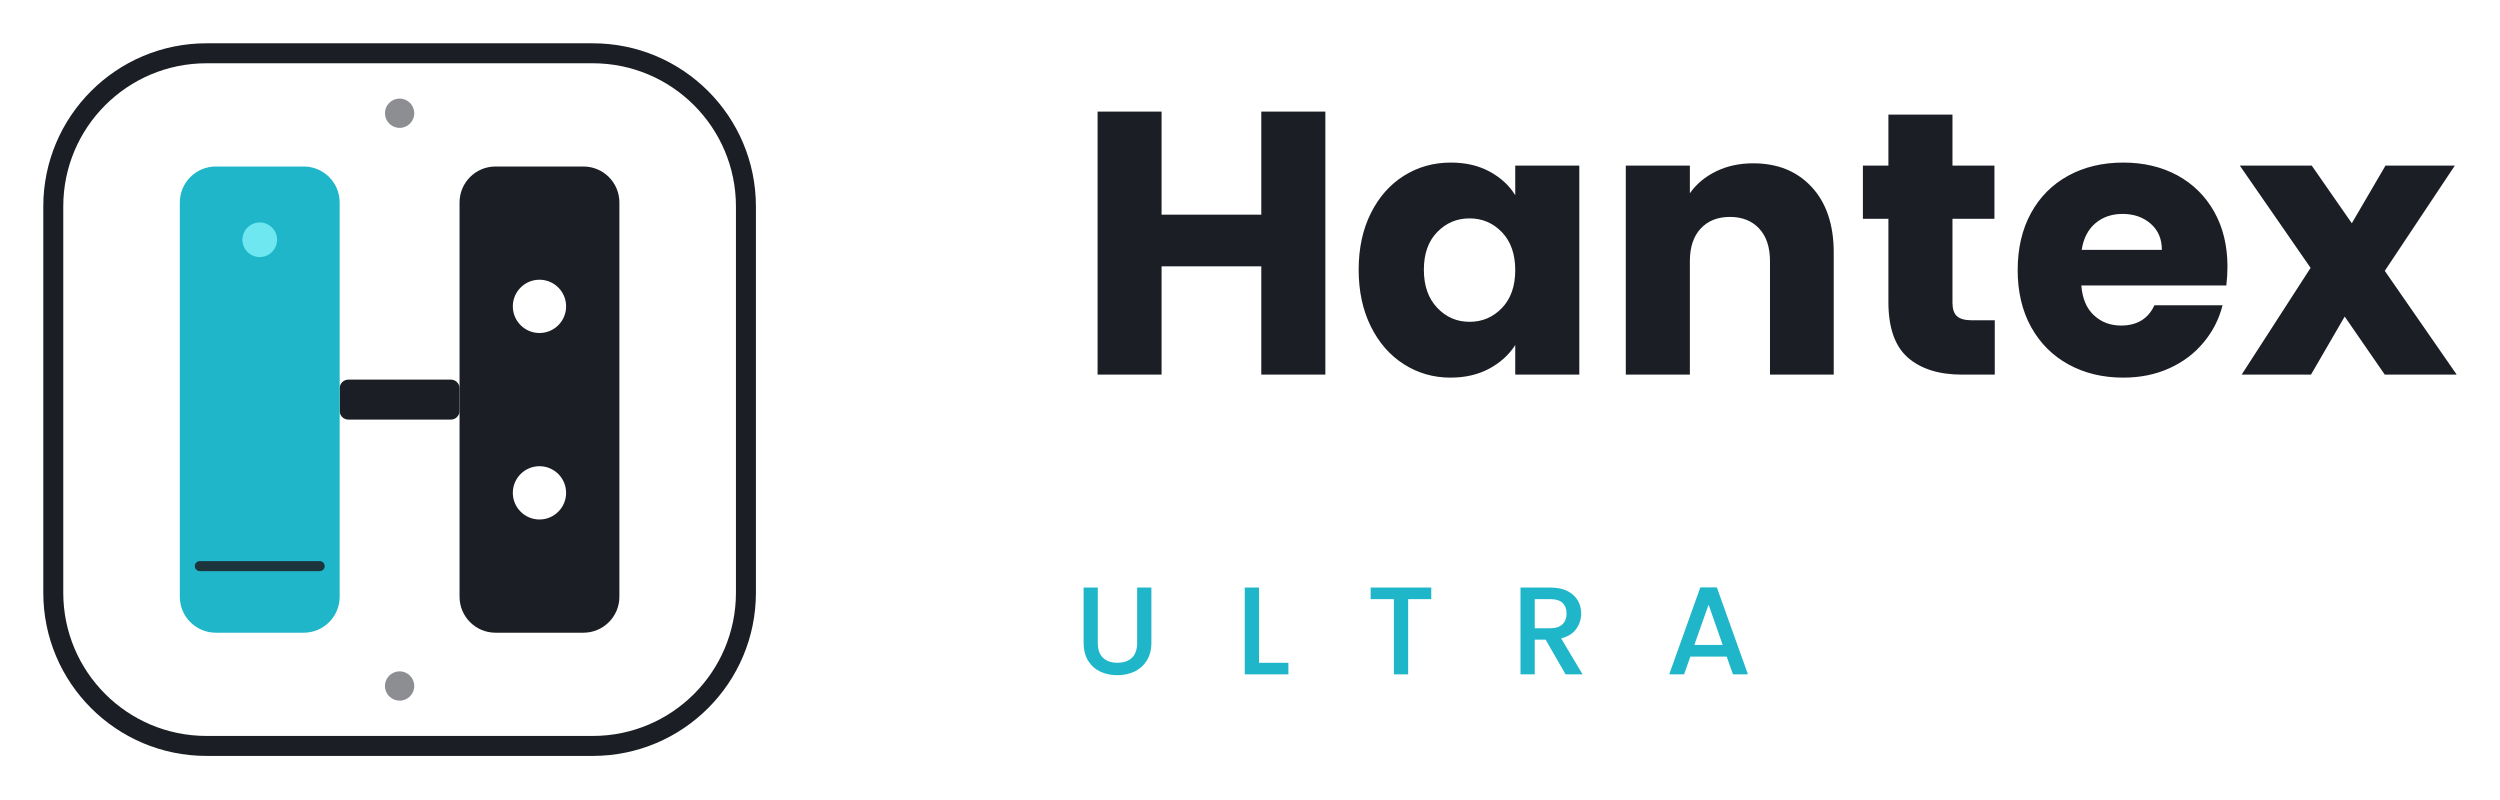
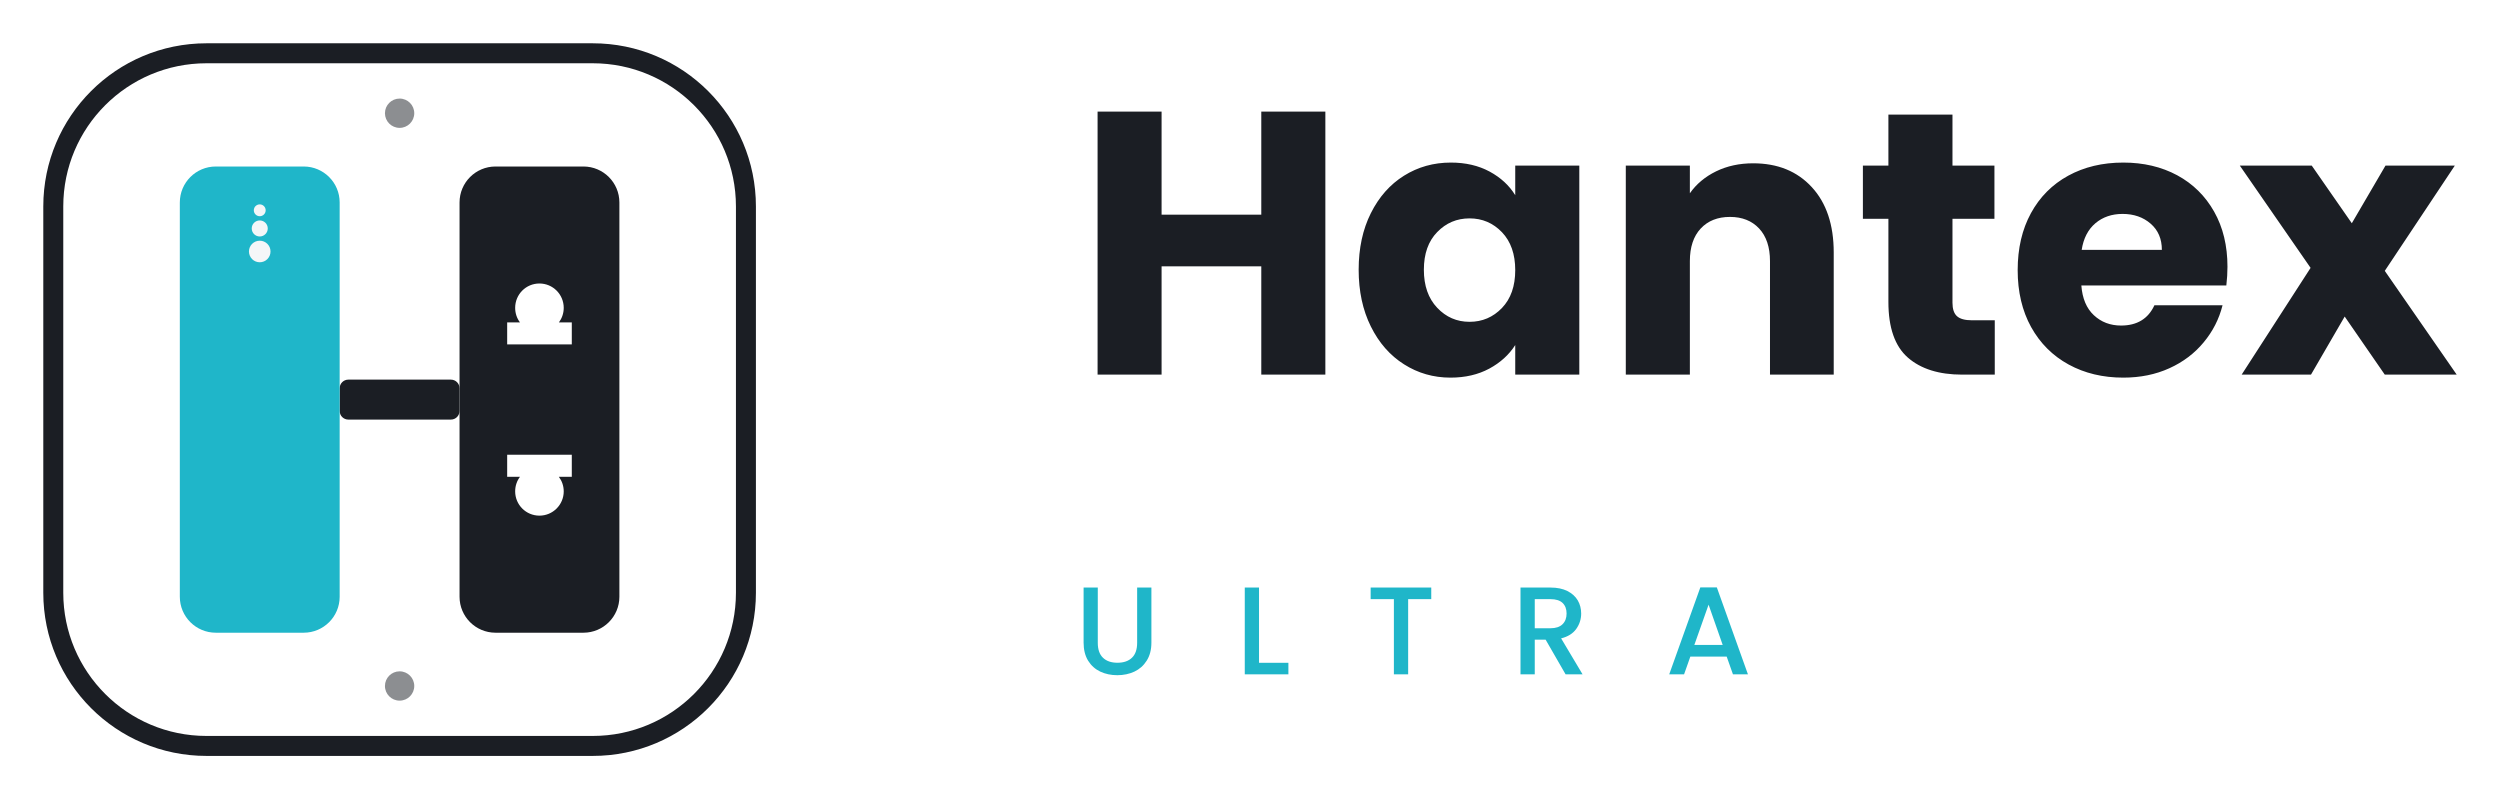
<svg xmlns="http://www.w3.org/2000/svg" viewBox="0 0 375.37 120" role="img" aria-labelledby="title">
  <rect x="8" y="8" width="104" height="104" rx="23" fill="none" stroke="#1B1E24" stroke-width="3" />
  <g fill="#1B1E24" fill-opacity=".5">
    <circle cx="60" cy="17" r="2.2" />
    <circle cx="60" cy="103" r="2.2" />
  </g>
  <rect x="51" y="57" width="18" height="6" rx="1.3" fill="#1B1E24" />
  <rect x="27" y="25" width="24" height="70" rx="5.4" fill="#1FB6C9" />
-   <path d="M30 85h18" stroke="#1B1E24" stroke-opacity=".85" stroke-width="1.5" stroke-linecap="round" />
-   <circle cx="39" cy="36" r="2.6" fill="#6EE7F0" />
-   <path fill="#1B1E24" fill-rule="evenodd" d="M74.4 25h13.2a5.4 5.4 0 0 1 5.4 5.4v59.2a5.4 5.4 0 0 1-5.4 5.4H74.4a5.4 5.4 0 0 1-5.4-5.4V30.4a5.4 5.4 0 0 1 5.4-5.4ZM85 46a4 4 0 1 0-8 0 4 4 0 1 0 8 0ZM85 74a4 4 0 1 0-8 0 4 4 0 1 0 8 0Z" />
+   <g fill="#F4F6F8">
+     <circle cx="39" cy="31.576" r="0.89" />
+     <circle cx="39" cy="34.303" r="1.204" />
+     <circle cx="39" cy="37.76" r="1.62" />
+   </g>
+   <path fill="#1B1E24" fill-rule="evenodd" d="M74.4 25h13.2a5.4 5.4 0 0 1 5.4 5.4v59.2a5.4 5.4 0 0 1-5.4 5.4H74.4a5.4 5.4 0 0 1-5.4-5.4V30.4a5.4 5.4 0 0 1 5.4-5.4ZM85.854 51.709L76.151 51.709L76.151 48.406L78.071 48.406C77.614 47.8 77.351 47.046 77.351 46.223C77.351 44.2 78.974 42.566 80.997 42.566C83.008 42.566 84.643 44.2 84.643 46.223C84.643 47.046 84.368 47.8 83.923 48.406L85.854 48.406ZM85.854 71.594L83.911 71.594C84.368 72.2 84.643 72.954 84.643 73.777C84.643 75.789 83.008 77.423 80.997 77.423C78.974 77.423 77.351 75.789 77.351 73.777C77.351 72.954 77.614 72.2 78.071 71.594L76.151 71.594L76.151 68.28L85.854 68.28Z" />
  <path fill="#1B1E24" d="M199 16.76V56.25H189.38V39.99H174.41V56.25H164.8V16.76H174.41V32.23H189.38V16.76ZM217.84 24.41Q221.16 24.41 223.66 25.76Q226.16 27.11 227.51 29.31V24.86H237.13V56.25H227.51V51.81Q226.11 54 223.61 55.35Q221.1 56.7 217.78 56.7Q213.96 56.7 210.81 54.7Q207.66 52.71 205.83 49.02Q204 45.34 204 40.5Q204 35.66 205.83 32.01Q207.66 28.35 210.81 26.38Q213.96 24.41 217.84 24.41ZM220.65 32.79Q217.78 32.79 215.79 34.85Q213.79 36.9 213.79 40.5Q213.79 44.1 215.79 46.21Q217.78 48.32 220.65 48.32Q223.52 48.32 225.52 46.24Q227.51 44.16 227.51 40.56Q227.51 36.96 225.52 34.87Q223.52 32.79 220.65 32.79ZM275.33 37.91V56.25H265.76V39.21Q265.76 36.06 264.13 34.31Q262.5 32.57 259.75 32.57Q256.99 32.57 255.36 34.31Q253.73 36.06 253.73 39.21V56.25H244.11V24.86H253.73V29.02Q255.19 26.94 257.66 25.73Q260.14 24.52 263.23 24.52Q268.75 24.52 272.04 28.1Q275.33 31.67 275.33 37.91ZM299.51 48.09V56.25H294.62Q289.39 56.25 286.46 53.69Q283.54 51.13 283.54 45.34V32.85H279.71V24.86H283.54V17.21H293.16V24.86H299.46V32.85H293.16V45.45Q293.16 46.86 293.83 47.47Q294.51 48.09 296.08 48.09ZM334.28 42.86H312.51Q312.73 45.79 314.39 47.33Q316.05 48.88 318.47 48.88Q322.07 48.88 323.48 45.84H333.71Q332.93 48.94 330.87 51.41Q328.82 53.89 325.73 55.29Q322.63 56.7 318.81 56.7Q314.2 56.7 310.6 54.73Q307 52.76 304.97 49.11Q302.95 45.45 302.95 40.56Q302.95 35.66 304.94 32.01Q306.94 28.35 310.54 26.38Q314.14 24.41 318.81 24.41Q323.36 24.41 326.91 26.32Q330.45 28.24 332.45 31.78Q334.45 35.32 334.45 40.05Q334.45 41.4 334.28 42.86ZM324.6 37.52Q324.6 35.04 322.91 33.58Q321.23 32.12 318.7 32.12Q316.28 32.12 314.62 33.52Q312.96 34.93 312.56 37.52ZM358.07 56.25 352.05 47.53 346.99 56.25H336.58L346.93 40.22L336.3 24.86H347.1L353.12 33.52L358.18 24.86H368.59L358.07 40.67L368.87 56.25Z" />
  <path fill="#1FB6C9" d="M164.83 88.22V96.52Q164.83 98.01 165.61 98.76Q166.39 99.51 167.78 99.51Q169.18 99.51 169.96 98.76Q170.74 98.01 170.74 96.52V88.22H172.88V96.49Q172.88 98.08 172.18 99.19Q171.49 100.29 170.33 100.84Q169.16 101.38 167.76 101.38Q166.35 101.38 165.2 100.84Q164.05 100.29 163.37 99.19Q162.7 98.08 162.7 96.49V88.22ZM189.04 99.52H193.45V101.25H186.9V88.22H189.04ZM214.9 88.22V89.96H211.43V101.25H209.29V89.96H205.8V88.22ZM235.07 101.25 232.07 96.04H230.44V101.25H228.3V88.22H232.8Q234.3 88.22 235.34 88.74Q236.38 89.27 236.9 90.15Q237.41 91.03 237.41 92.12Q237.41 93.39 236.67 94.43Q235.93 95.47 234.4 95.85L237.62 101.25ZM230.44 94.33H232.8Q234 94.33 234.61 93.73Q235.22 93.13 235.22 92.12Q235.22 91.11 234.62 90.53Q234.02 89.96 232.8 89.96H230.44ZM259.26 98.59H253.8L252.86 101.25H250.63L255.3 88.2H257.78L262.45 101.25H260.2ZM258.66 96.84 256.54 90.79 254.4 96.84Z" />
</svg>
